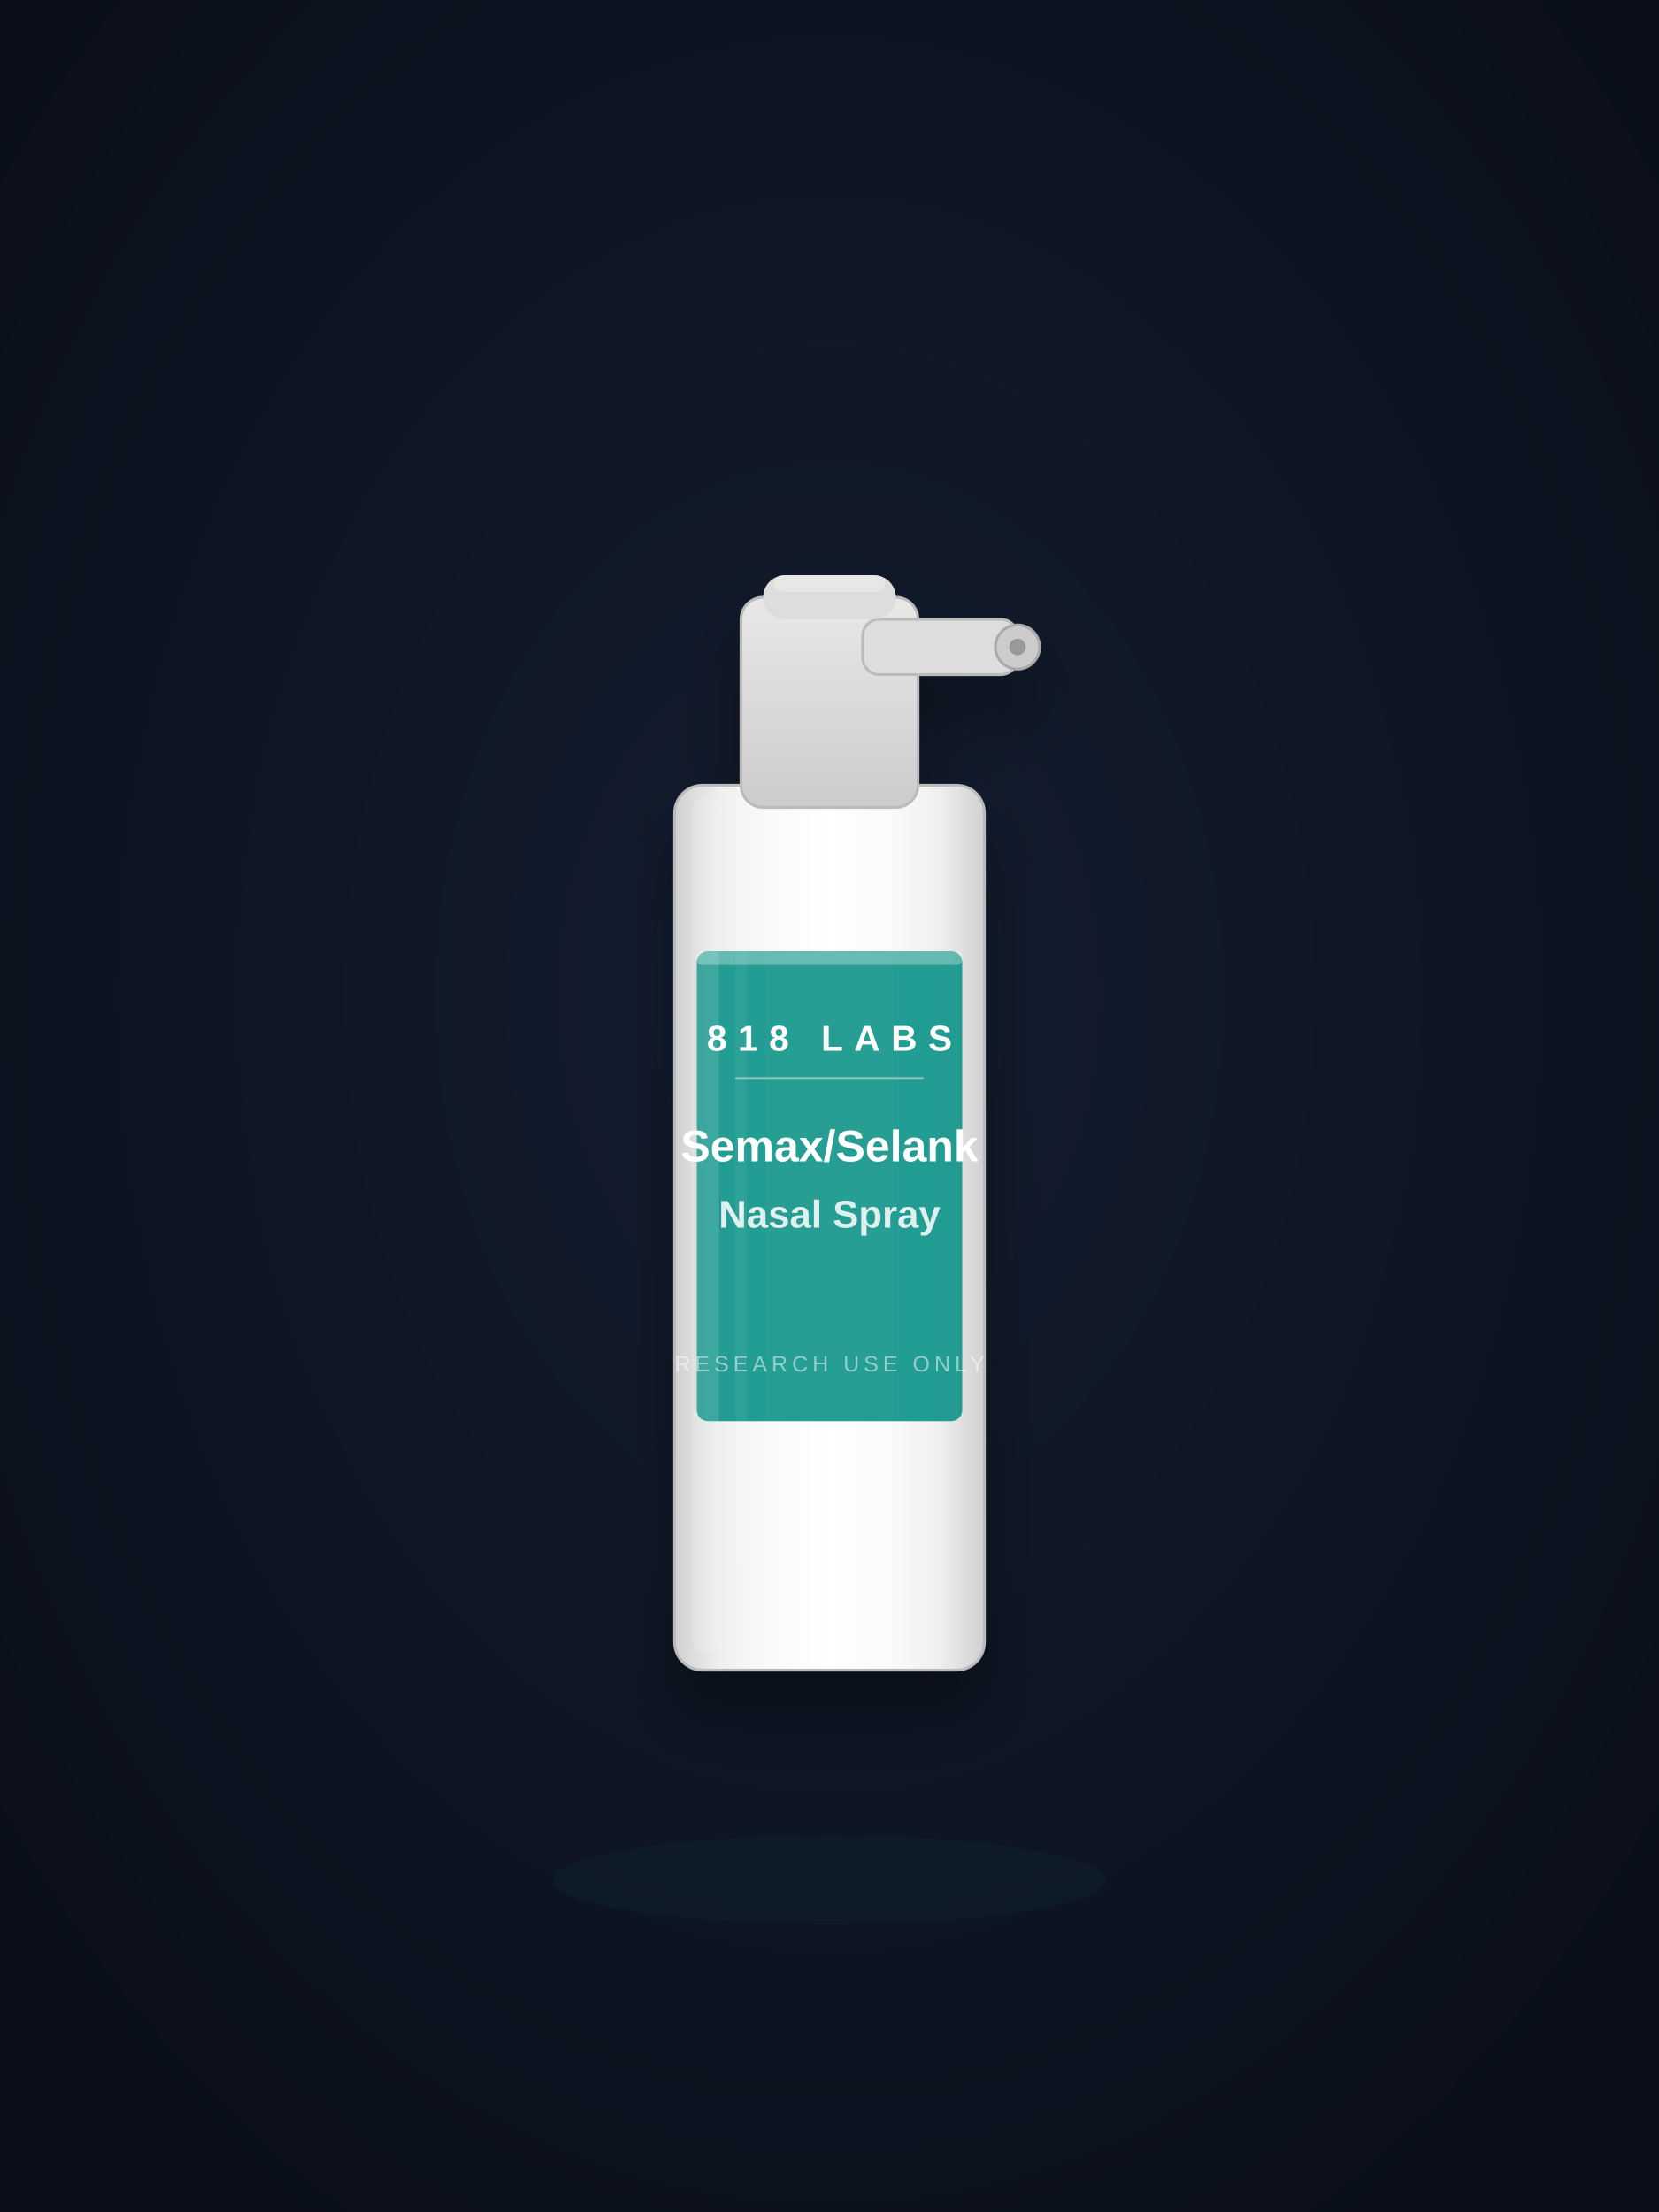
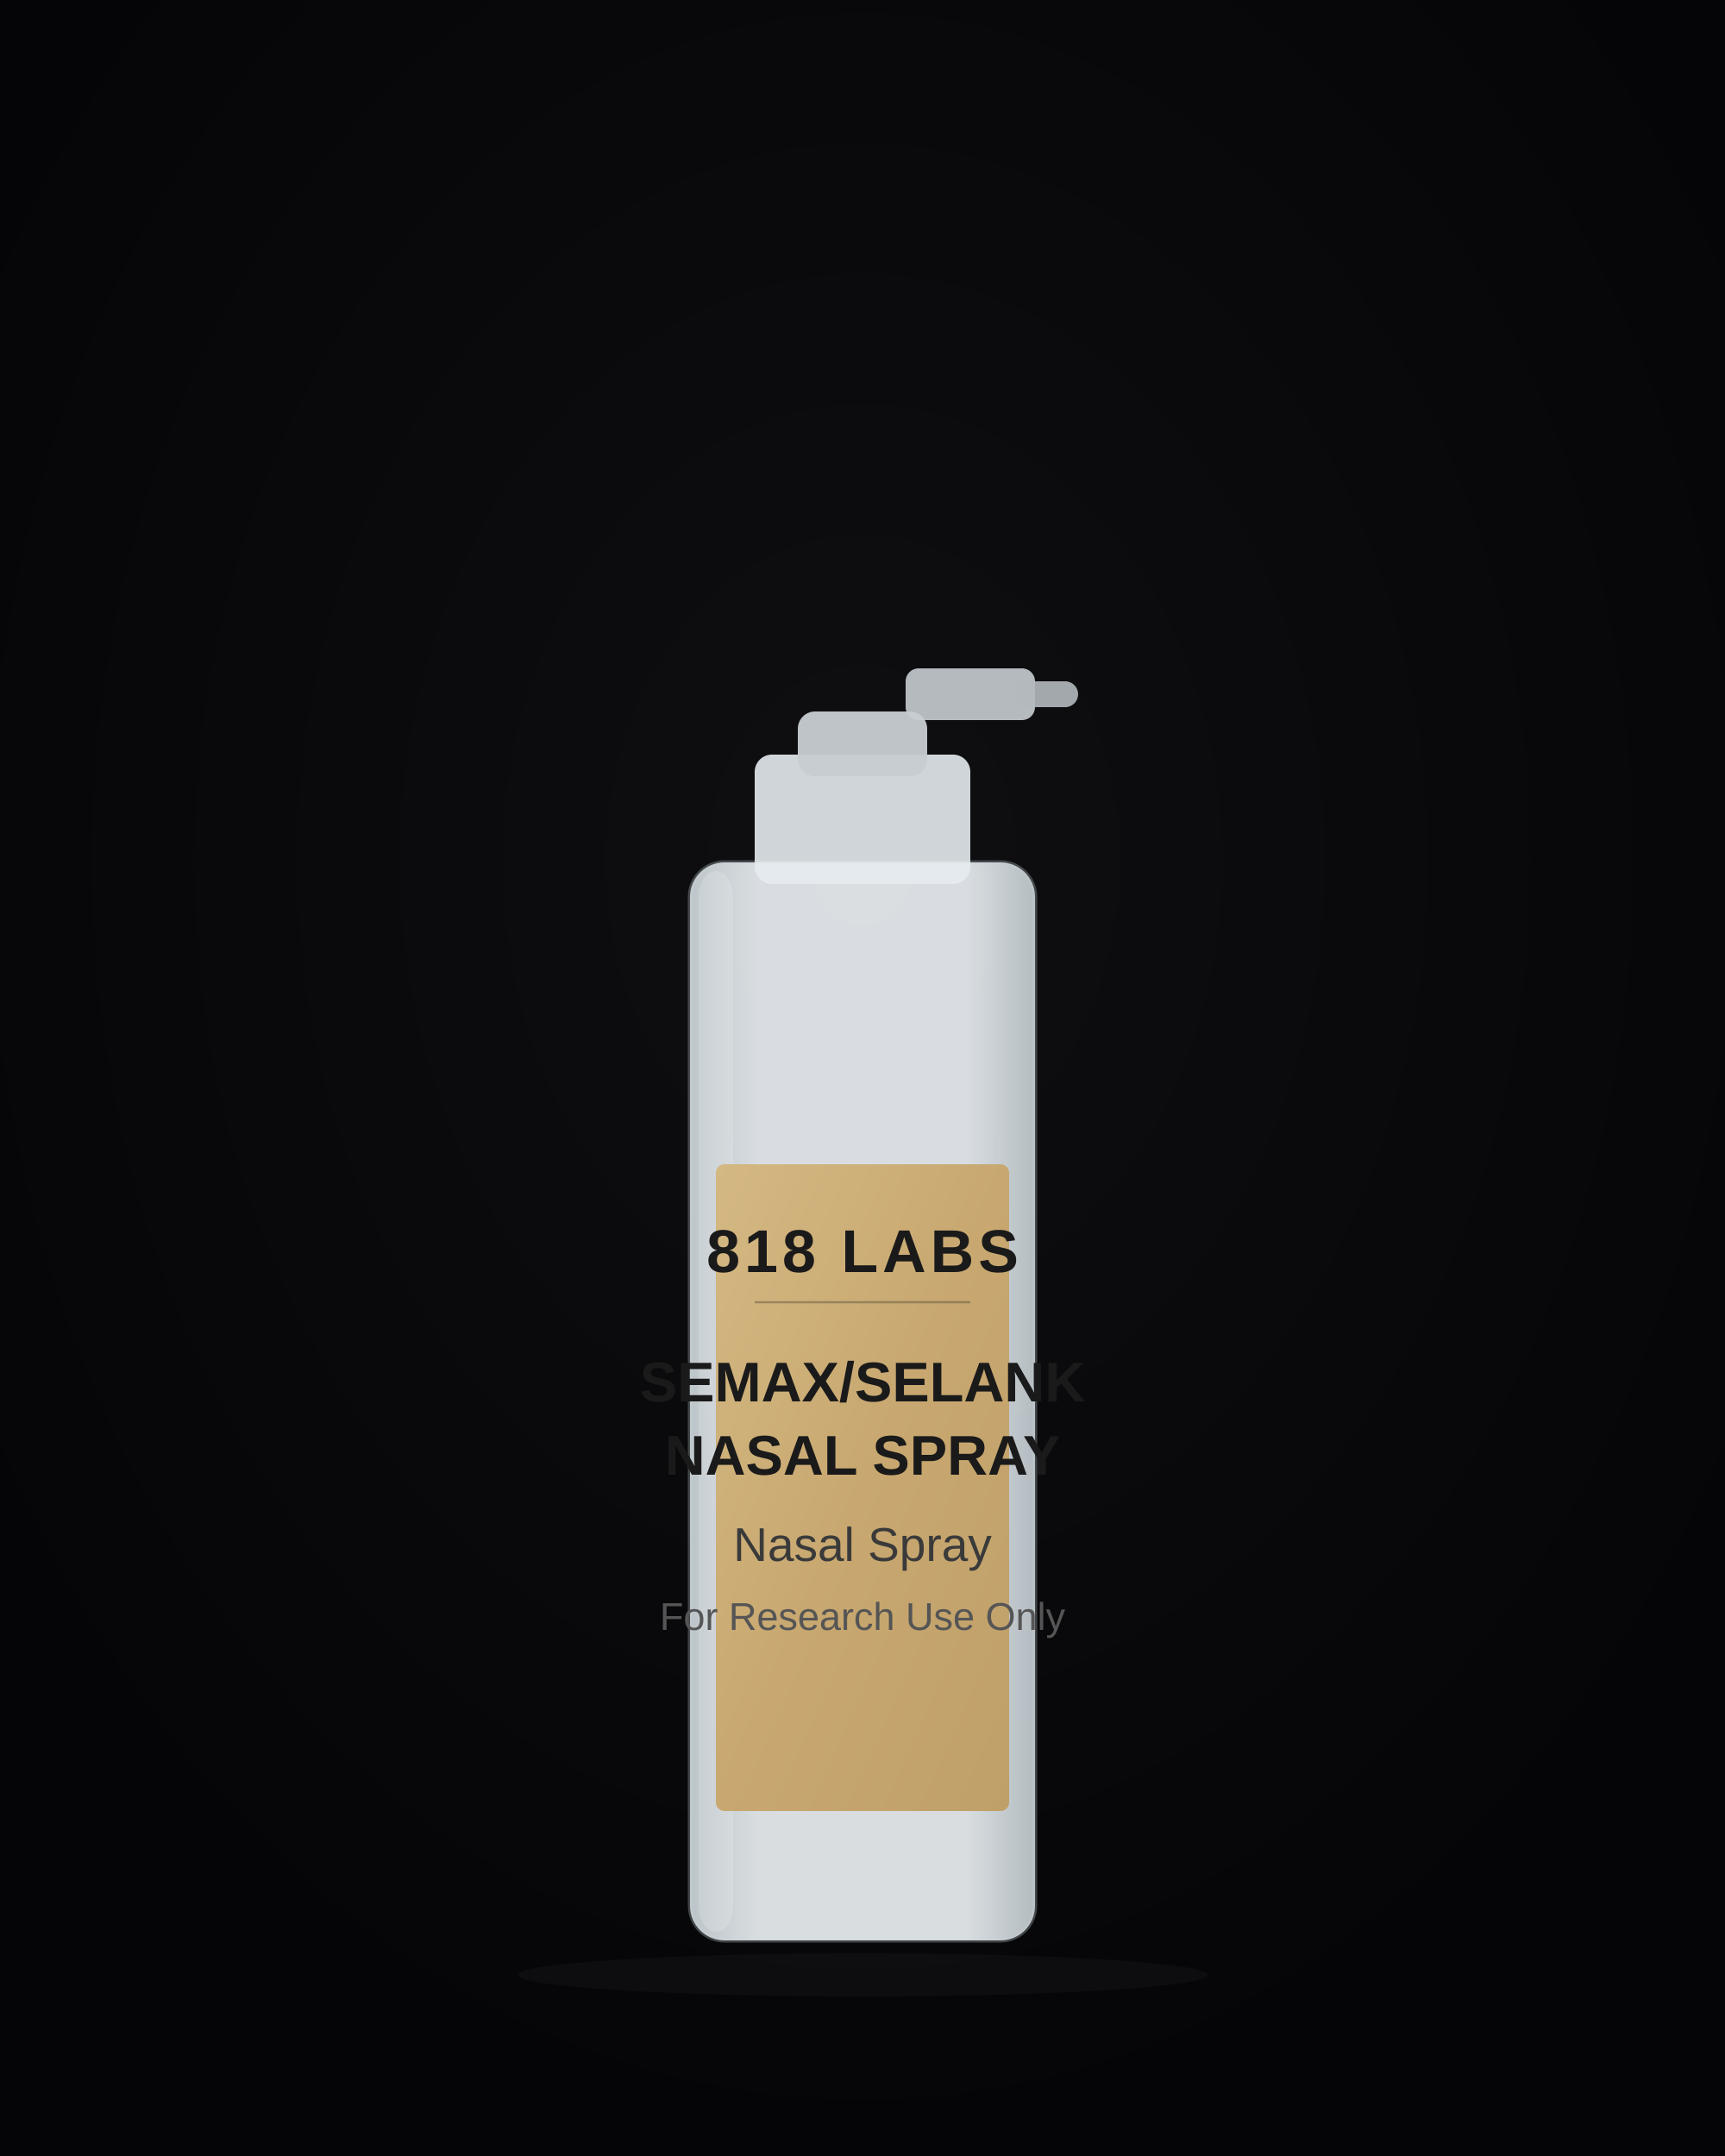
- <svg xmlns="http://www.w3.org/2000/svg" viewBox="0 0 300 400" width="300" height="400">
+ <svg xmlns="http://www.w3.org/2000/svg" viewBox="0 0 400 500" width="400" height="500">
  <defs>
-     <radialGradient id="rbgsemaxselankspray" cx="50%" cy="45%" r="65%">
-       <stop offset="0%" stop-color="#141e30" />
-       <stop offset="100%" stop-color="#0a0f1a" />
+     <radialGradient id="bg" cx="50%" cy="40%" r="60%">
+       <stop offset="0%" stop-color="#0f0f12" />
+       <stop offset="100%" stop-color="#050507" />
    </radialGradient>
-     <linearGradient id="sbodysemaxselankspray" x1="0" y1="0" x2="1" y2="0">
-       <stop offset="0%" stop-color="#d0d0d0" />
-       <stop offset="15%" stop-color="#f0f0f0" />
-       <stop offset="30%" stop-color="#fafafa" />
-       <stop offset="50%" stop-color="#ffffff" />
-       <stop offset="70%" stop-color="#fafafa" />
-       <stop offset="85%" stop-color="#f0f0f0" />
-       <stop offset="100%" stop-color="#d0d0d0" />
+     <linearGradient id="sprayBody" x1="0" y1="0" x2="1" y2="0">
+       <stop offset="0%" stop-color="rgba(220,230,235,0.85)" />
+       <stop offset="20%" stop-color="rgba(240,245,248,0.9)" />
+       <stop offset="80%" stop-color="rgba(240,245,248,0.9)" />
+       <stop offset="100%" stop-color="rgba(210,220,225,0.85)" />
    </linearGradient>
-     <linearGradient id="sactsemaxselankspray" x1="0" y1="0" x2="0" y2="1">
-       <stop offset="0%" stop-color="#e8e8e8" />
-       <stop offset="100%" stop-color="#ccc" />
+     <linearGradient id="label" x1="0" y1="0" x2="1" y2="1">
+       <stop offset="0%" stop-color="#d4b882" />
+       <stop offset="50%" stop-color="#c8a870" />
+       <stop offset="100%" stop-color="#bfa068" />
    </linearGradient>
-     <filter id="sshadowsemaxselankspray">
-       <feGaussianBlur in="SourceAlpha" stdDeviation="6" />
-       <feOffset dy="8" />
-       <feComponentTransfer>
-         <feFuncA type="linear" slope="0.35" />
-       </feComponentTransfer>
-       <feMerge>
-         <feMergeNode />
-         <feMergeNode in="SourceGraphic" />
-       </feMerge>
-     </filter>
  </defs>
-   <rect width="300" height="400" fill="url(#rbgsemaxselankspray)" />
-   <ellipse cx="150" cy="340" rx="50" ry="8" fill="#14b8a6" opacity="0.04" />
-   <g filter="url(#sshadowsemaxselankspray)">
-     <rect x="122" y="142" width="56" height="160" rx="5" fill="url(#sbodysemaxselankspray)" stroke="#bbb" stroke-width="0.5" />
-     <rect x="134" y="108" width="32" height="38" rx="4" fill="url(#sactsemaxselankspray)" stroke="#bbb" stroke-width="0.5" />
-     <rect x="156" y="112" width="28" height="10" rx="3" fill="#ddd" stroke="#bbb" stroke-width="0.5" />
-     <circle cx="184" cy="117" r="4" fill="#ccc" stroke="#aaa" stroke-width="0.5" />
-     <circle cx="184" cy="117" r="1.5" fill="#999" />
-     <rect x="138" y="104" width="24" height="8" rx="4" fill="#ddd" />
-     <rect x="140" y="104" width="20" height="3" rx="1.5" fill="white" opacity="0.3" />
-     <rect x="126" y="172" width="48" height="85" rx="2" fill="#0d9488" opacity="0.9" />
-     <rect x="126" y="172" width="48" height="2.5" rx="1" fill="white" opacity="0.3" />
-     <text x="150" y="190" text-anchor="middle" font-family="'Helvetica Neue',Arial,sans-serif" font-size="6.5" font-weight="900" fill="white" letter-spacing="2">818 LABS</text>
-     <line x1="133" y1="195" x2="167" y2="195" stroke="white" stroke-opacity="0.4" stroke-width="0.5" />
-     <text x="150" y="210" text-anchor="middle" font-family="'Helvetica Neue',Arial,sans-serif" font-size="8" font-weight="800" fill="white">Semax/Selank</text>
-     <text x="150" y="222" text-anchor="middle" font-family="'Helvetica Neue',Arial,sans-serif" font-size="7" font-weight="600" fill="white" opacity="0.85">Nasal Spray</text>
-     <text x="150" y="248" text-anchor="middle" font-family="'Helvetica Neue',Arial,sans-serif" font-size="4" font-weight="500" fill="white" opacity="0.5" letter-spacing="0.8">RESEARCH USE ONLY</text>
-     <rect x="125" y="144" width="5" height="155" rx="2.5" fill="white" opacity="0.12" />
-     <rect x="133" y="144" width="2" height="140" rx="1" fill="white" opacity="0.05" />
-   </g>
+   <rect width="400" height="500" fill="url(#bg)" />
+   <ellipse cx="200" cy="458" rx="80" ry="5" fill="rgba(255,255,255,0.03)" />
+   <rect x="160" y="200" width="80" height="250" rx="8" fill="url(#sprayBody)" stroke="rgba(200,210,215,0.3)" stroke-width="1" />
+   <rect x="162" y="202" width="8" height="246" rx="6" fill="rgba(255,255,255,0.15)" />
+   <rect x="175" y="175" width="50" height="30" rx="4" fill="rgba(230,235,238,0.9)" />
+   <rect x="210" y="155" width="30" height="12" rx="3" fill="rgba(200,205,210,0.9)" />
+   <rect x="235" y="158" width="15" height="6" rx="3" fill="rgba(180,185,190,0.9)" />
+   <rect x="185" y="165" width="30" height="15" rx="4" fill="rgba(200,205,210,0.95)" />
+   <rect x="166" y="270" width="68" height="150" rx="2" fill="url(#label)" />
+   <text x="200" y="295" font-family="Arial Black, Arial, sans-serif" font-size="14" font-weight="900" fill="#1a1a1a" text-anchor="middle" letter-spacing="1">818 LABS</text>
+   <line x1="175" y1="302" x2="225" y2="302" stroke="#1a1a1a" stroke-width="0.5" opacity="0.3" />
+   <text x="200" y="325" font-family="Arial Black, Arial, sans-serif" font-size="13" font-weight="900" fill="#1a1a1a" text-anchor="middle">SEMAX/SELANK</text>
+   <text x="200" y="342" font-family="Arial Black, Arial, sans-serif" font-size="13" font-weight="900" fill="#1a1a1a" text-anchor="middle">NASAL SPRAY</text>
+   <text x="200" y="362" font-family="Arial, sans-serif" font-size="11" fill="#3a3a3a" text-anchor="middle">Nasal Spray</text>
+   <text x="200" y="378" font-family="Arial, sans-serif" font-size="9" fill="#555555" text-anchor="middle">For Research Use Only</text>
</svg>
